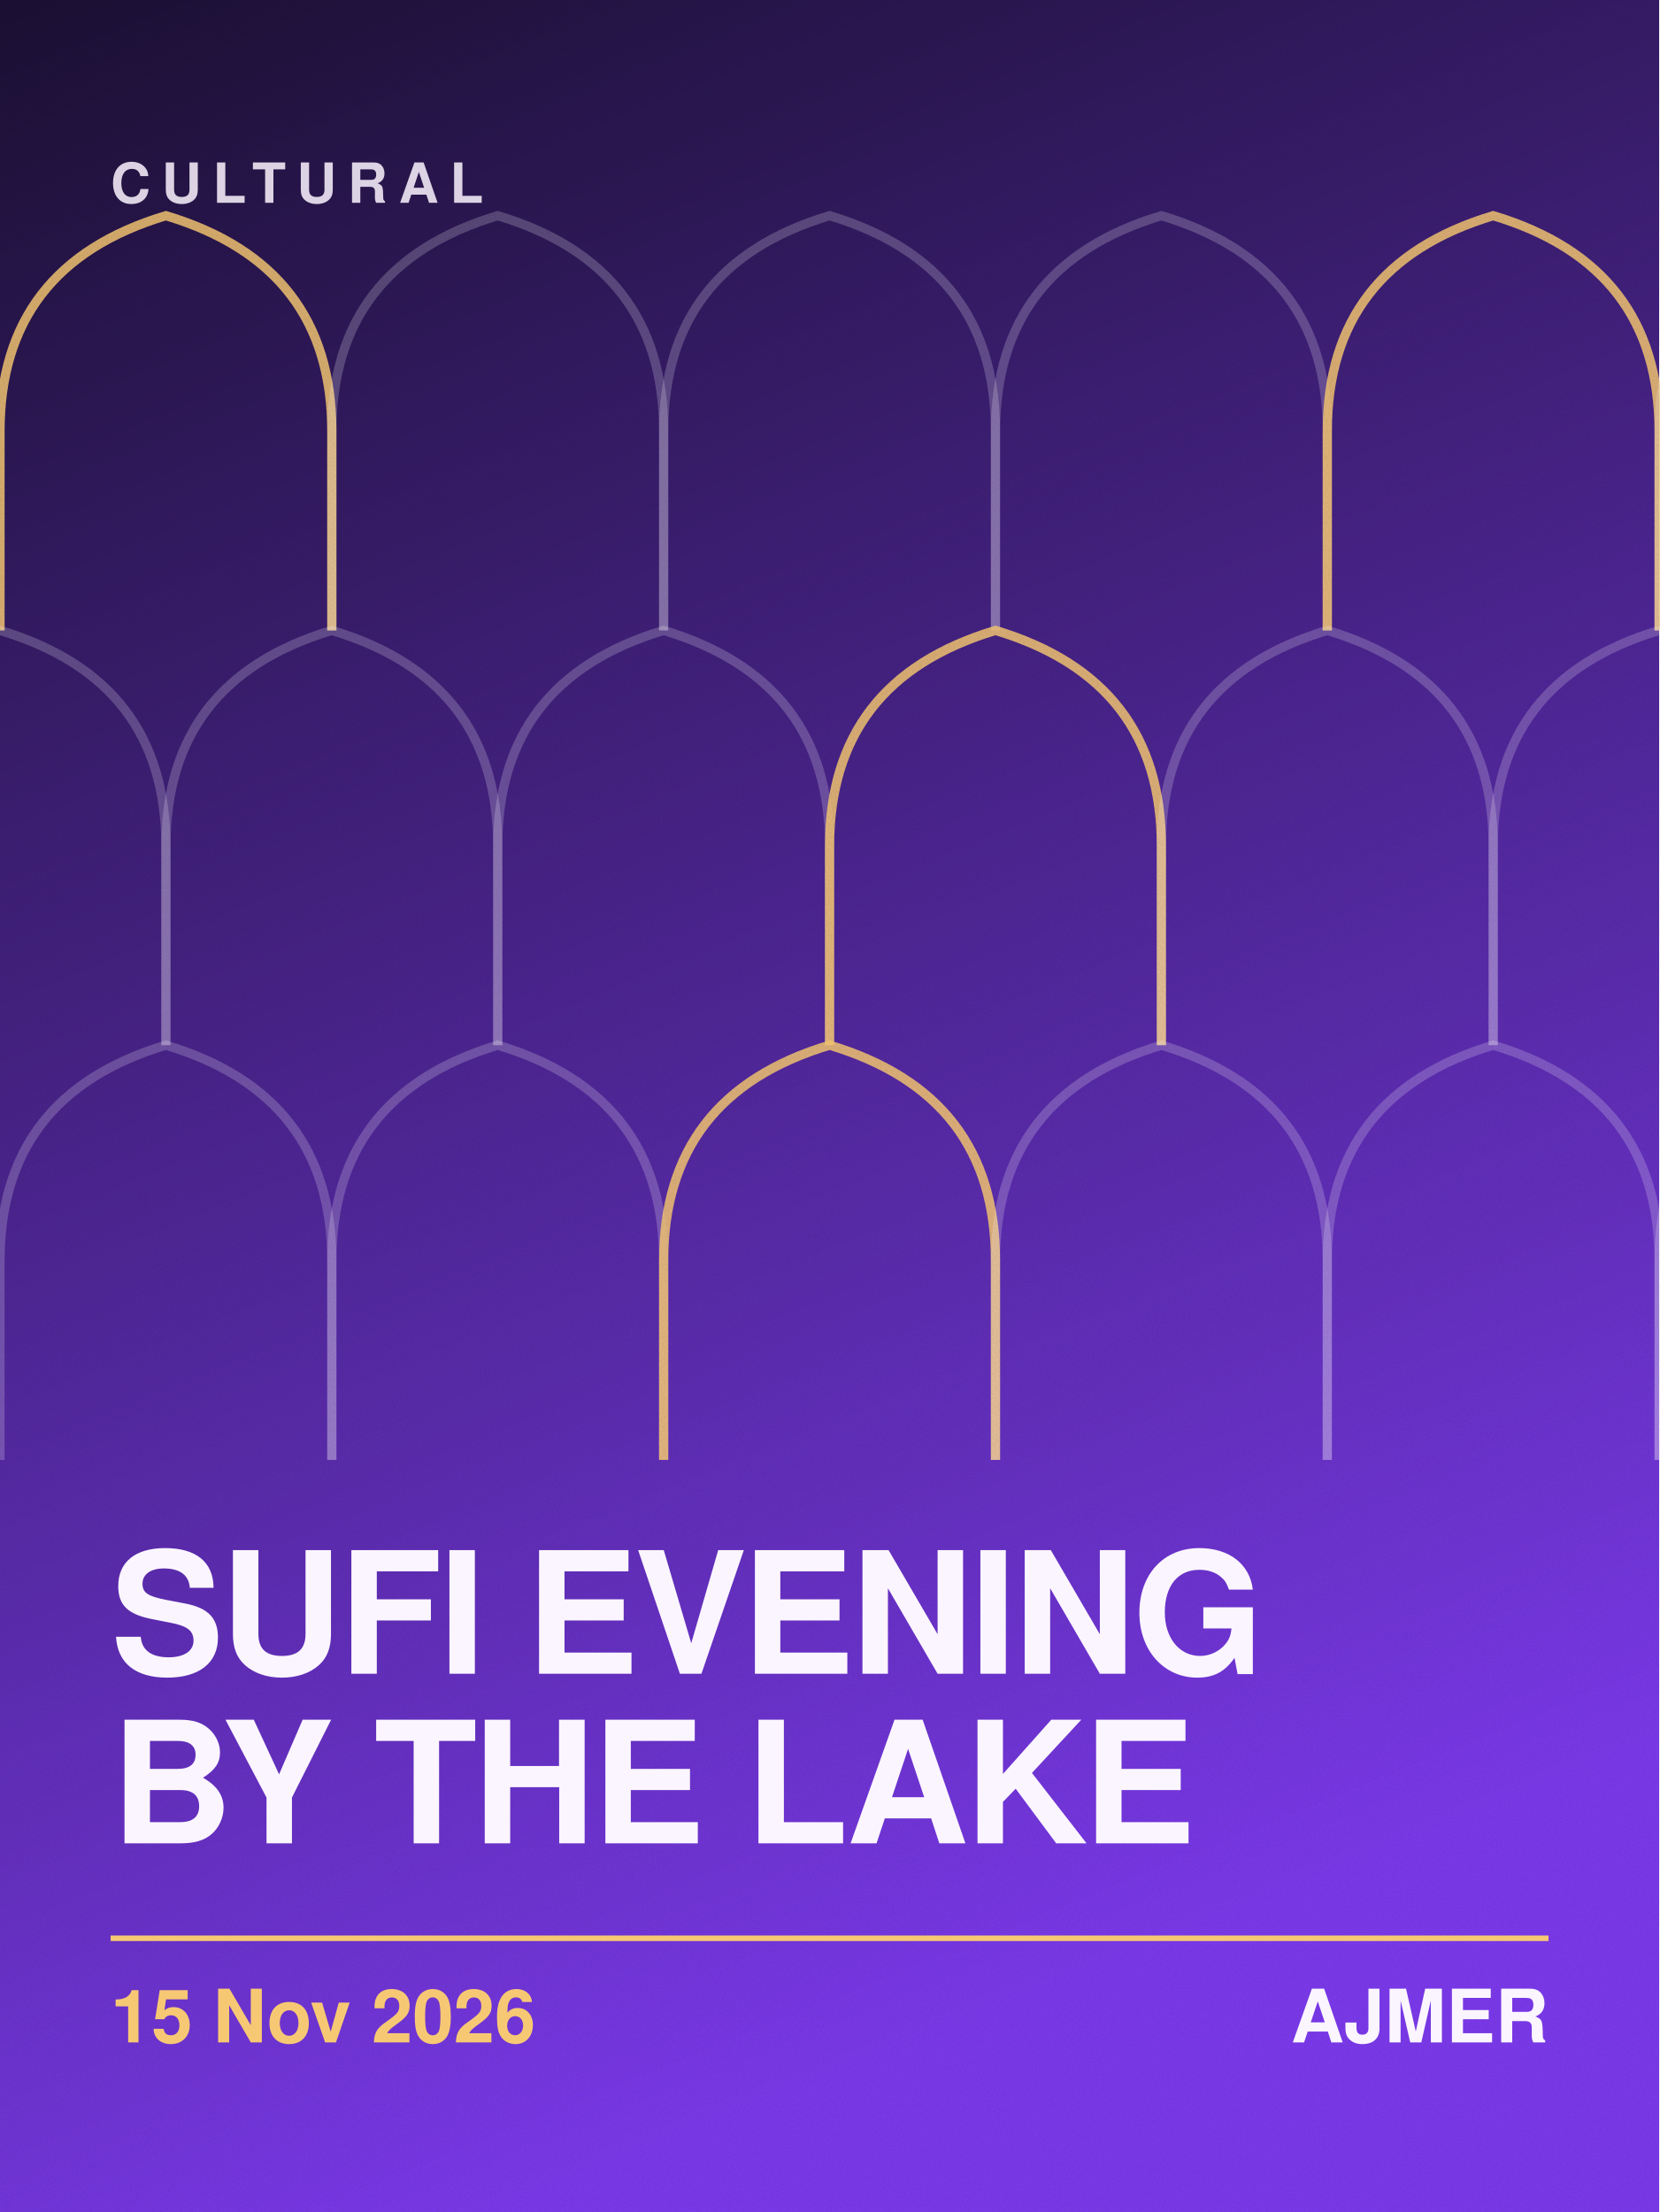
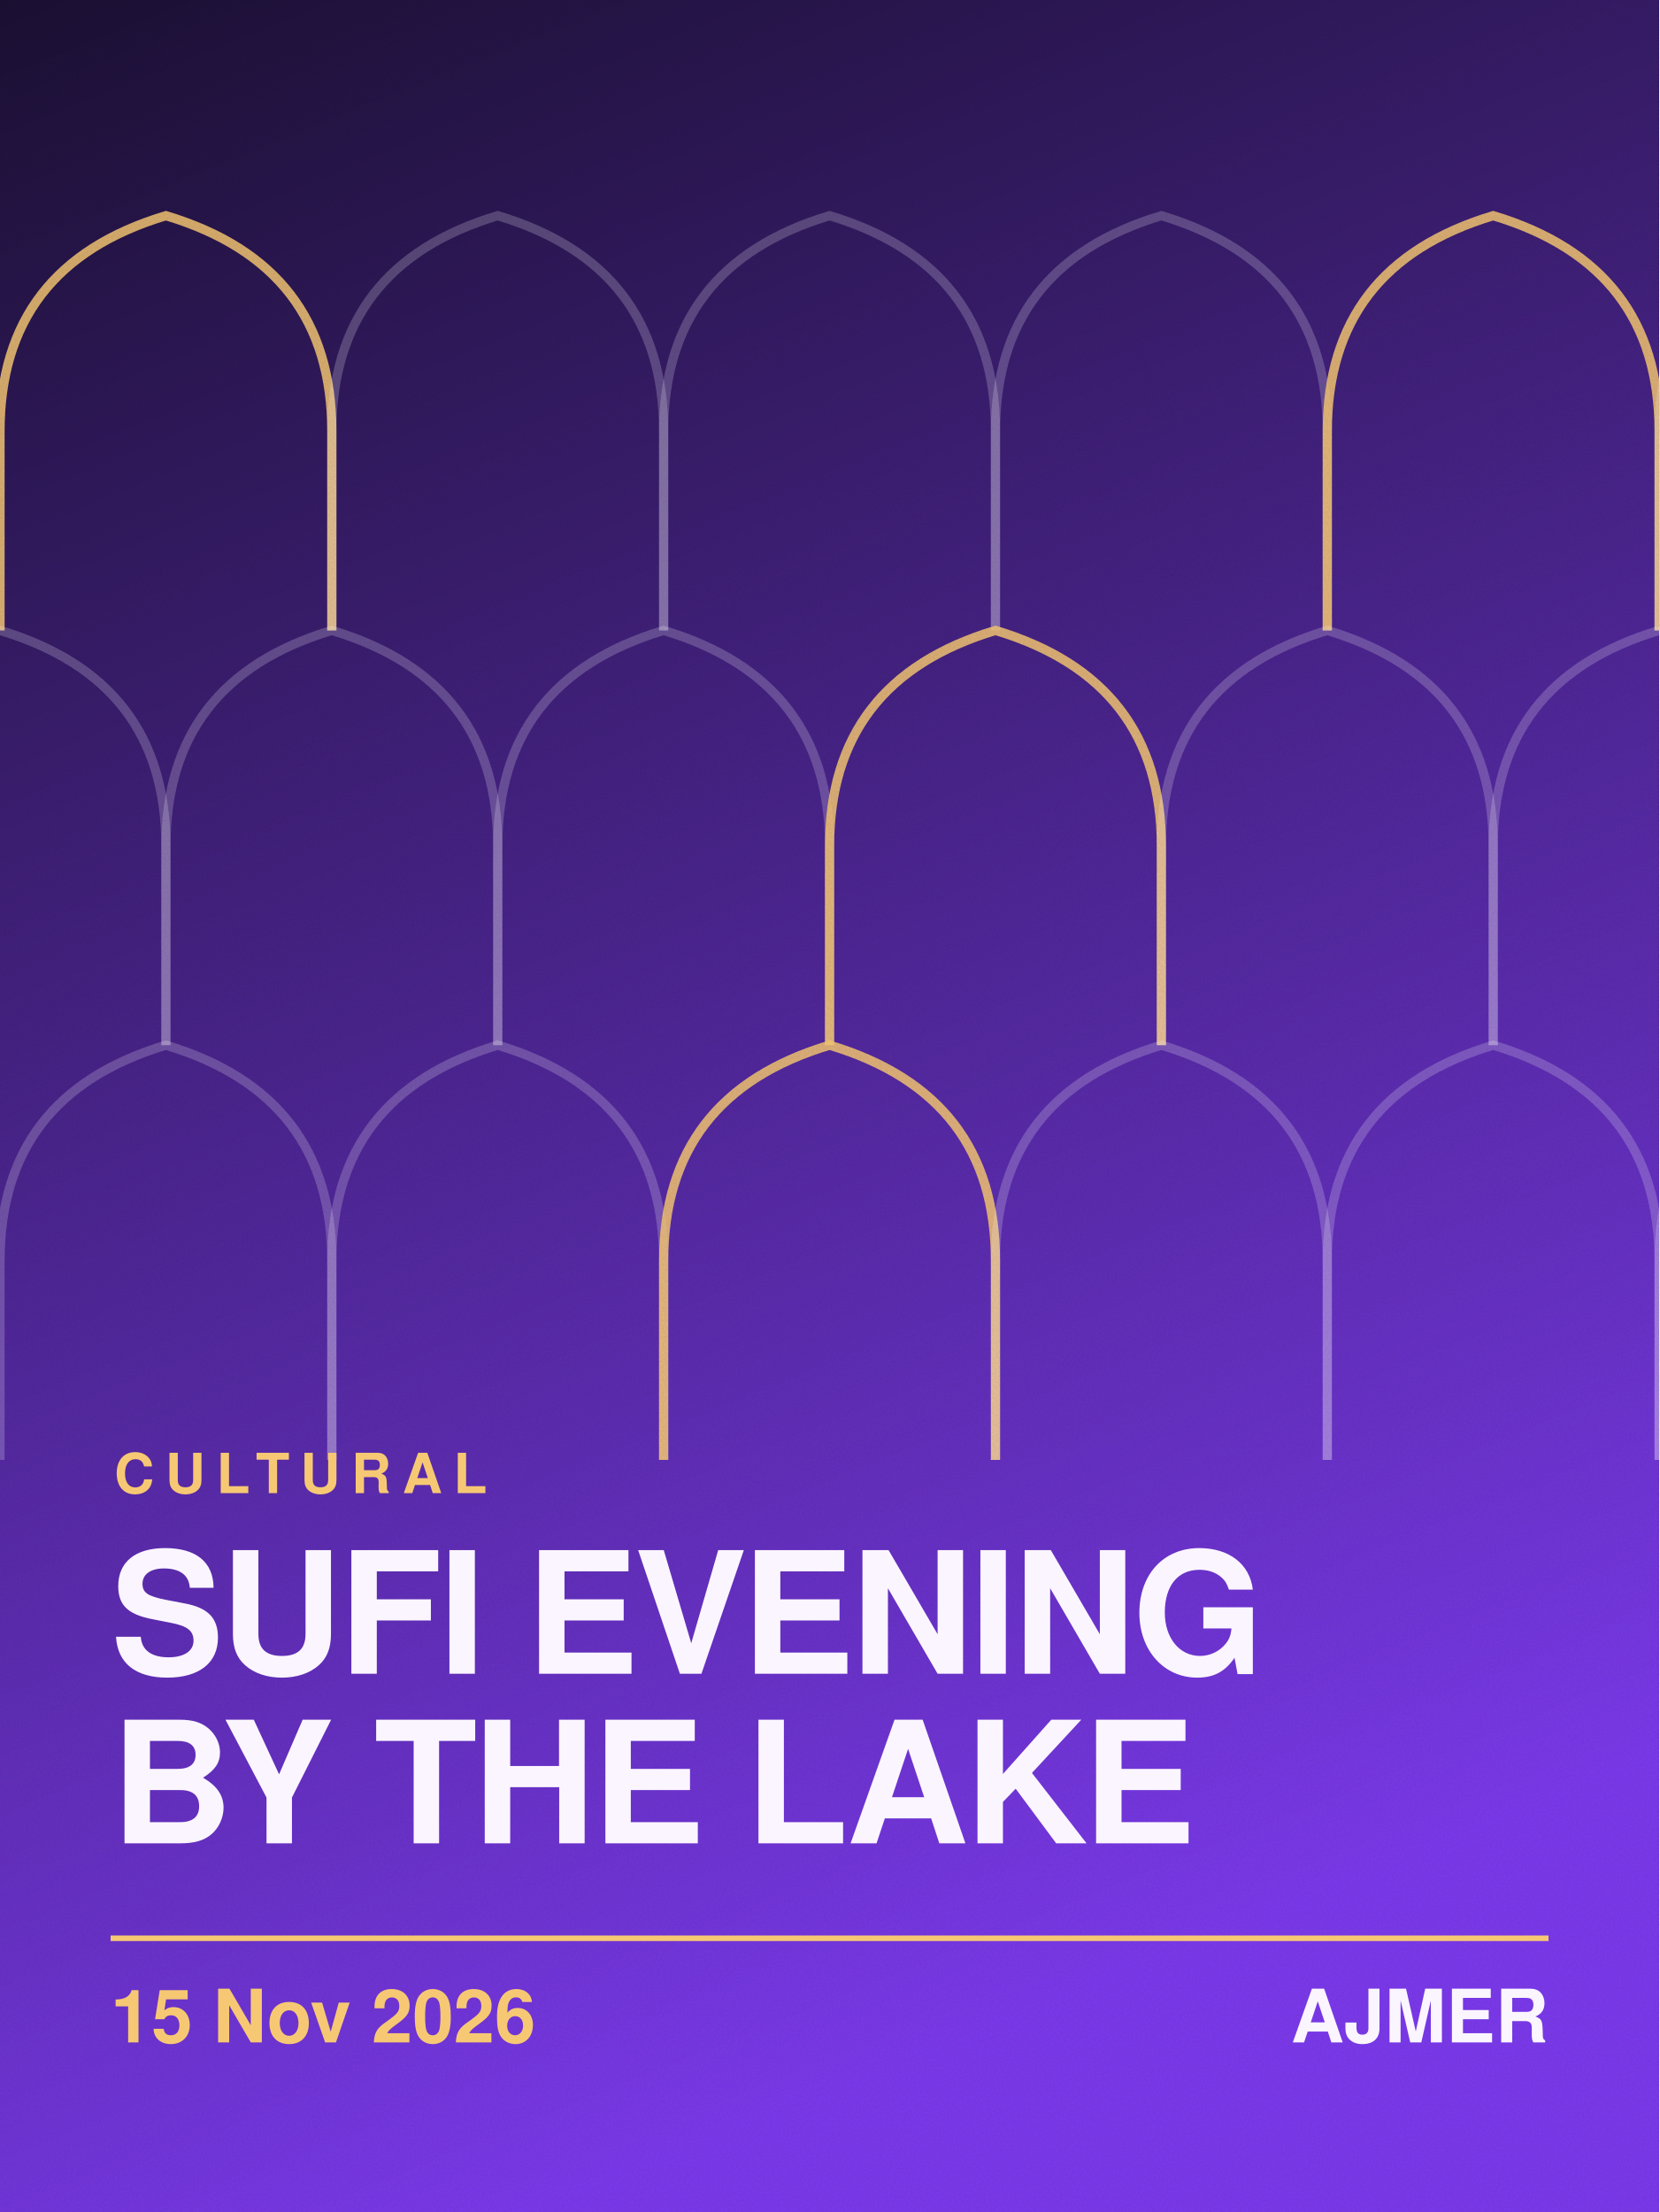
<svg xmlns="http://www.w3.org/2000/svg" viewBox="0 0 900 1200" width="900" height="1200">
  <defs>
    <linearGradient id="bg" x1="0" y1="0" x2="0.3" y2="1">
      <stop offset="0" stop-color="#1B1033" />
      <stop offset="1" stop-color="#7C3AED" />
    </linearGradient>
    <filter id="grain">
      <feTurbulence type="fractalNoise" baseFrequency="0.9" numOctaves="2" stitchTiles="stitch" />
      <feColorMatrix values="0 0 0 0 0  0 0 0 0 0  0 0 0 0 0  0 0 0 0.08 0" />
    </filter>
  </defs>
  <rect width="900" height="1200" fill="url(#bg)" />
  <path d="M0,342 V234 Q0,144 90,117 Q180,144 180,234 V342" fill="none" stroke="#F7C873" stroke-width="5" opacity="0.85" />
  <path d="M180,342 V234 Q180,144 270,117 Q360,144 360,234 V342" fill="none" stroke="#FBF5FF" stroke-width="5" opacity="0.22" />
  <path d="M360,342 V234 Q360,144 450,117 Q540,144 540,234 V342" fill="none" stroke="#FBF5FF" stroke-width="5" opacity="0.22" />
  <path d="M540,342 V234 Q540,144 630,117 Q720,144 720,234 V342" fill="none" stroke="#FBF5FF" stroke-width="5" opacity="0.22" />
  <path d="M720,342 V234 Q720,144 810,117 Q900,144 900,234 V342" fill="none" stroke="#F7C873" stroke-width="5" opacity="0.85" />
  <path d="M900,342 V234 Q900,144 990,117 Q1080,144 1080,234 V342" fill="none" stroke="#FBF5FF" stroke-width="5" opacity="0.22" />
  <path d="M-90,567 V459 Q-90,369 0,342 Q90,369 90,459 V567" fill="none" stroke="#FBF5FF" stroke-width="5" opacity="0.22" />
  <path d="M90,567 V459 Q90,369 180,342 Q270,369 270,459 V567" fill="none" stroke="#FBF5FF" stroke-width="5" opacity="0.22" />
  <path d="M270,567 V459 Q270,369 360,342 Q450,369 450,459 V567" fill="none" stroke="#FBF5FF" stroke-width="5" opacity="0.22" />
  <path d="M450,567 V459 Q450,369 540,342 Q630,369 630,459 V567" fill="none" stroke="#F7C873" stroke-width="5" opacity="0.85" />
  <path d="M630,567 V459 Q630,369 720,342 Q810,369 810,459 V567" fill="none" stroke="#FBF5FF" stroke-width="5" opacity="0.22" />
  <path d="M810,567 V459 Q810,369 900,342 Q990,369 990,459 V567" fill="none" stroke="#FBF5FF" stroke-width="5" opacity="0.22" />
  <path d="M0,792 V684 Q0,594 90,567 Q180,594 180,684 V792" fill="none" stroke="#FBF5FF" stroke-width="5" opacity="0.22" />
  <path d="M180,792 V684 Q180,594 270,567 Q360,594 360,684 V792" fill="none" stroke="#FBF5FF" stroke-width="5" opacity="0.22" />
  <path d="M360,792 V684 Q360,594 450,567 Q540,594 540,684 V792" fill="none" stroke="#F7C873" stroke-width="5" opacity="0.85" />
  <path d="M540,792 V684 Q540,594 630,567 Q720,594 720,684 V792" fill="none" stroke="#FBF5FF" stroke-width="5" opacity="0.22" />
  <path d="M720,792 V684 Q720,594 810,567 Q900,594 900,684 V792" fill="none" stroke="#FBF5FF" stroke-width="5" opacity="0.22" />
  <path d="M900,792 V684 Q900,594 990,567 Q1080,594 1080,684 V792" fill="none" stroke="#FBF5FF" stroke-width="5" opacity="0.22" />
  <rect width="900" height="1200" filter="url(#grain)" />
-   <text x="60" y="908" font-family="Bricolage Grotesque, Arial Black, Helvetica, sans-serif" font-weight="800" font-size="92" fill="#FBF5FF" letter-spacing="-2">SUFI EVENING</text>
-   <text x="60" y="1000" font-family="Bricolage Grotesque, Arial Black, Helvetica, sans-serif" font-weight="800" font-size="92" fill="#FBF5FF" letter-spacing="-2">BY THE LAKE</text>
+   <text x="60" y="908" font-family="Bricolage Grotesque, Mukta, Kohinoor Devanagari, Arial Black, Helvetica, sans-serif" font-weight="800" font-size="92" fill="#FBF5FF" letter-spacing="-2">SUFI EVENING</text>
+   <text x="60" y="1000" font-family="Bricolage Grotesque, Mukta, Kohinoor Devanagari, Arial Black, Helvetica, sans-serif" font-weight="800" font-size="92" fill="#FBF5FF" letter-spacing="-2">BY THE LAKE</text>
  <rect x="60" y="1050" width="780" height="3" fill="#F7C873" />
-   <text x="60" y="1108" font-family="Bricolage Grotesque, Arial Black, Helvetica, sans-serif" font-weight="700" font-size="40" fill="#F7C873">15 Nov 2026</text>
-   <text x="840" y="1108" text-anchor="end" font-family="Bricolage Grotesque, Arial Black, Helvetica, sans-serif" font-weight="700" font-size="40" fill="#FBF5FF">AJMER</text>
-   <text x="60" y="110" font-family="Bricolage Grotesque, Arial Black, Helvetica, sans-serif" font-weight="700" font-size="30" fill="#FBF5FF" opacity="0.85" letter-spacing="6">CULTURAL</text>
+   <text x="60" y="1108" font-family="Bricolage Grotesque, Mukta, Kohinoor Devanagari, Arial Black, Helvetica, sans-serif" font-weight="700" font-size="40" fill="#F7C873">15 Nov 2026</text>
+   <text x="840" y="1108" text-anchor="end" font-family="Bricolage Grotesque, Mukta, Kohinoor Devanagari, Arial Black, Helvetica, sans-serif" font-weight="700" font-size="40" fill="#FBF5FF">AJMER</text>
+   <text x="62" y="810" font-family="Bricolage Grotesque, Mukta, Kohinoor Devanagari, Arial Black, Helvetica, sans-serif" font-weight="700" font-size="30" fill="#F7C873" letter-spacing="6">CULTURAL</text>
</svg>
